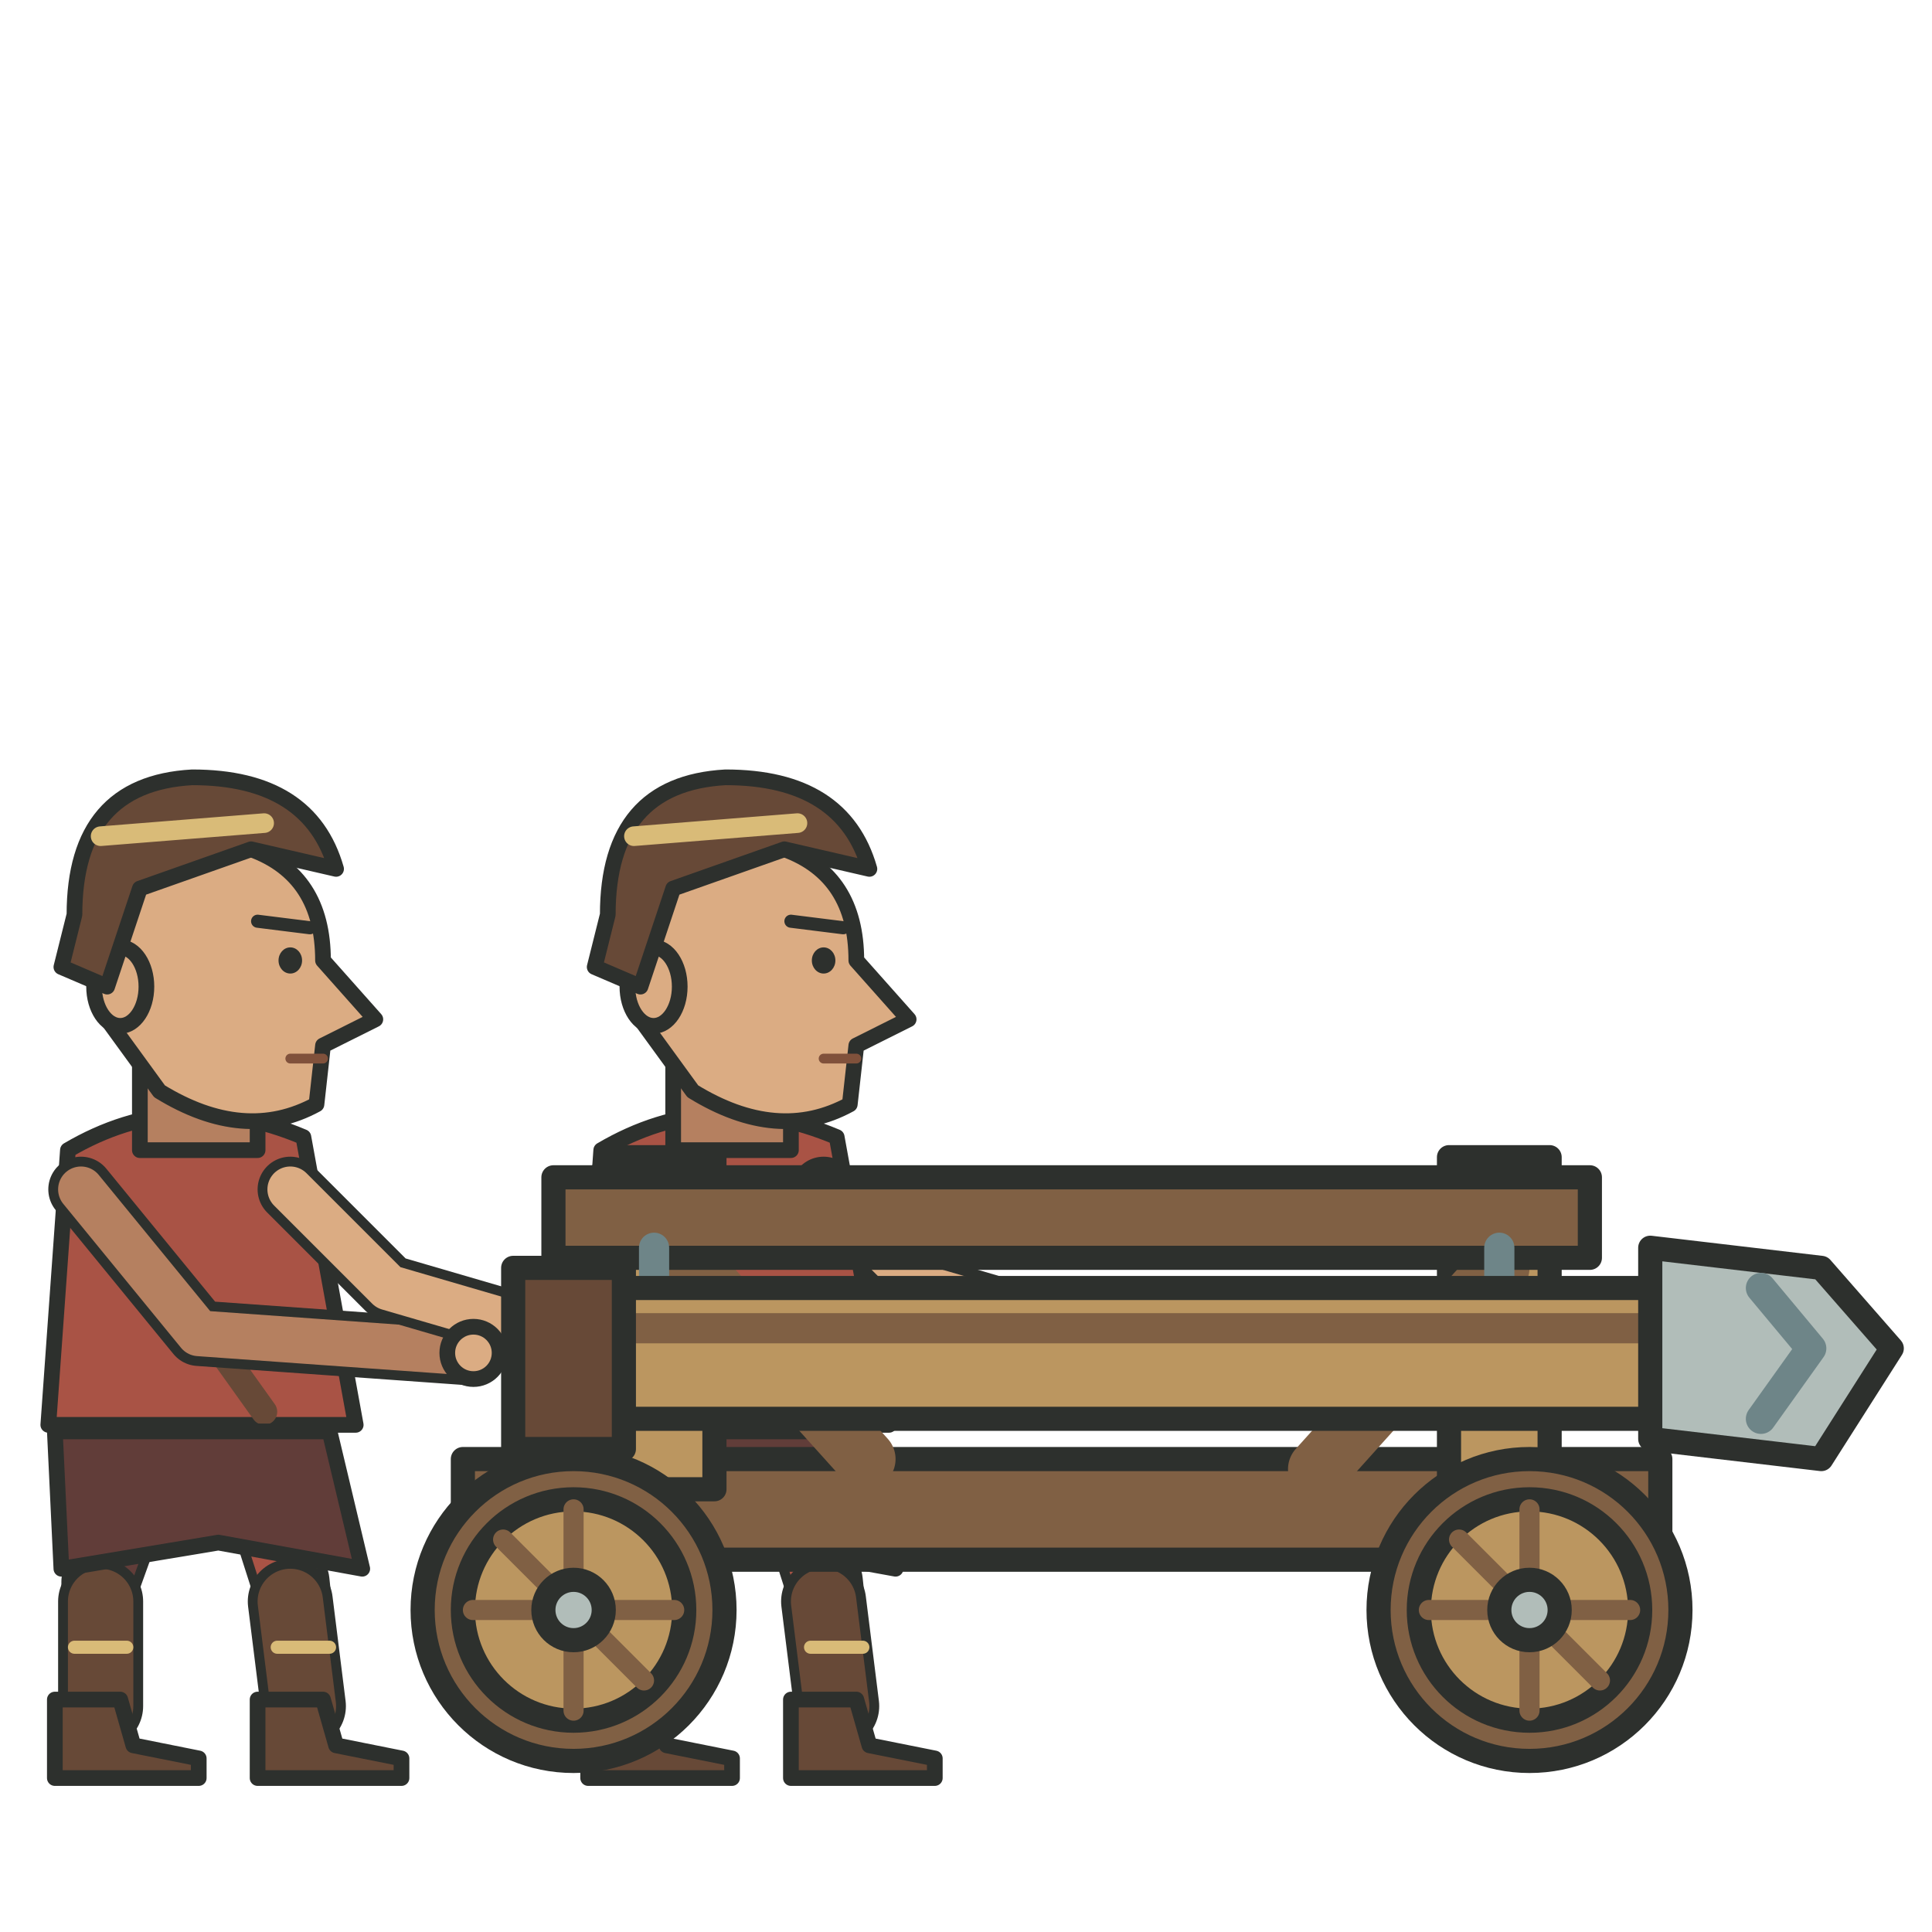
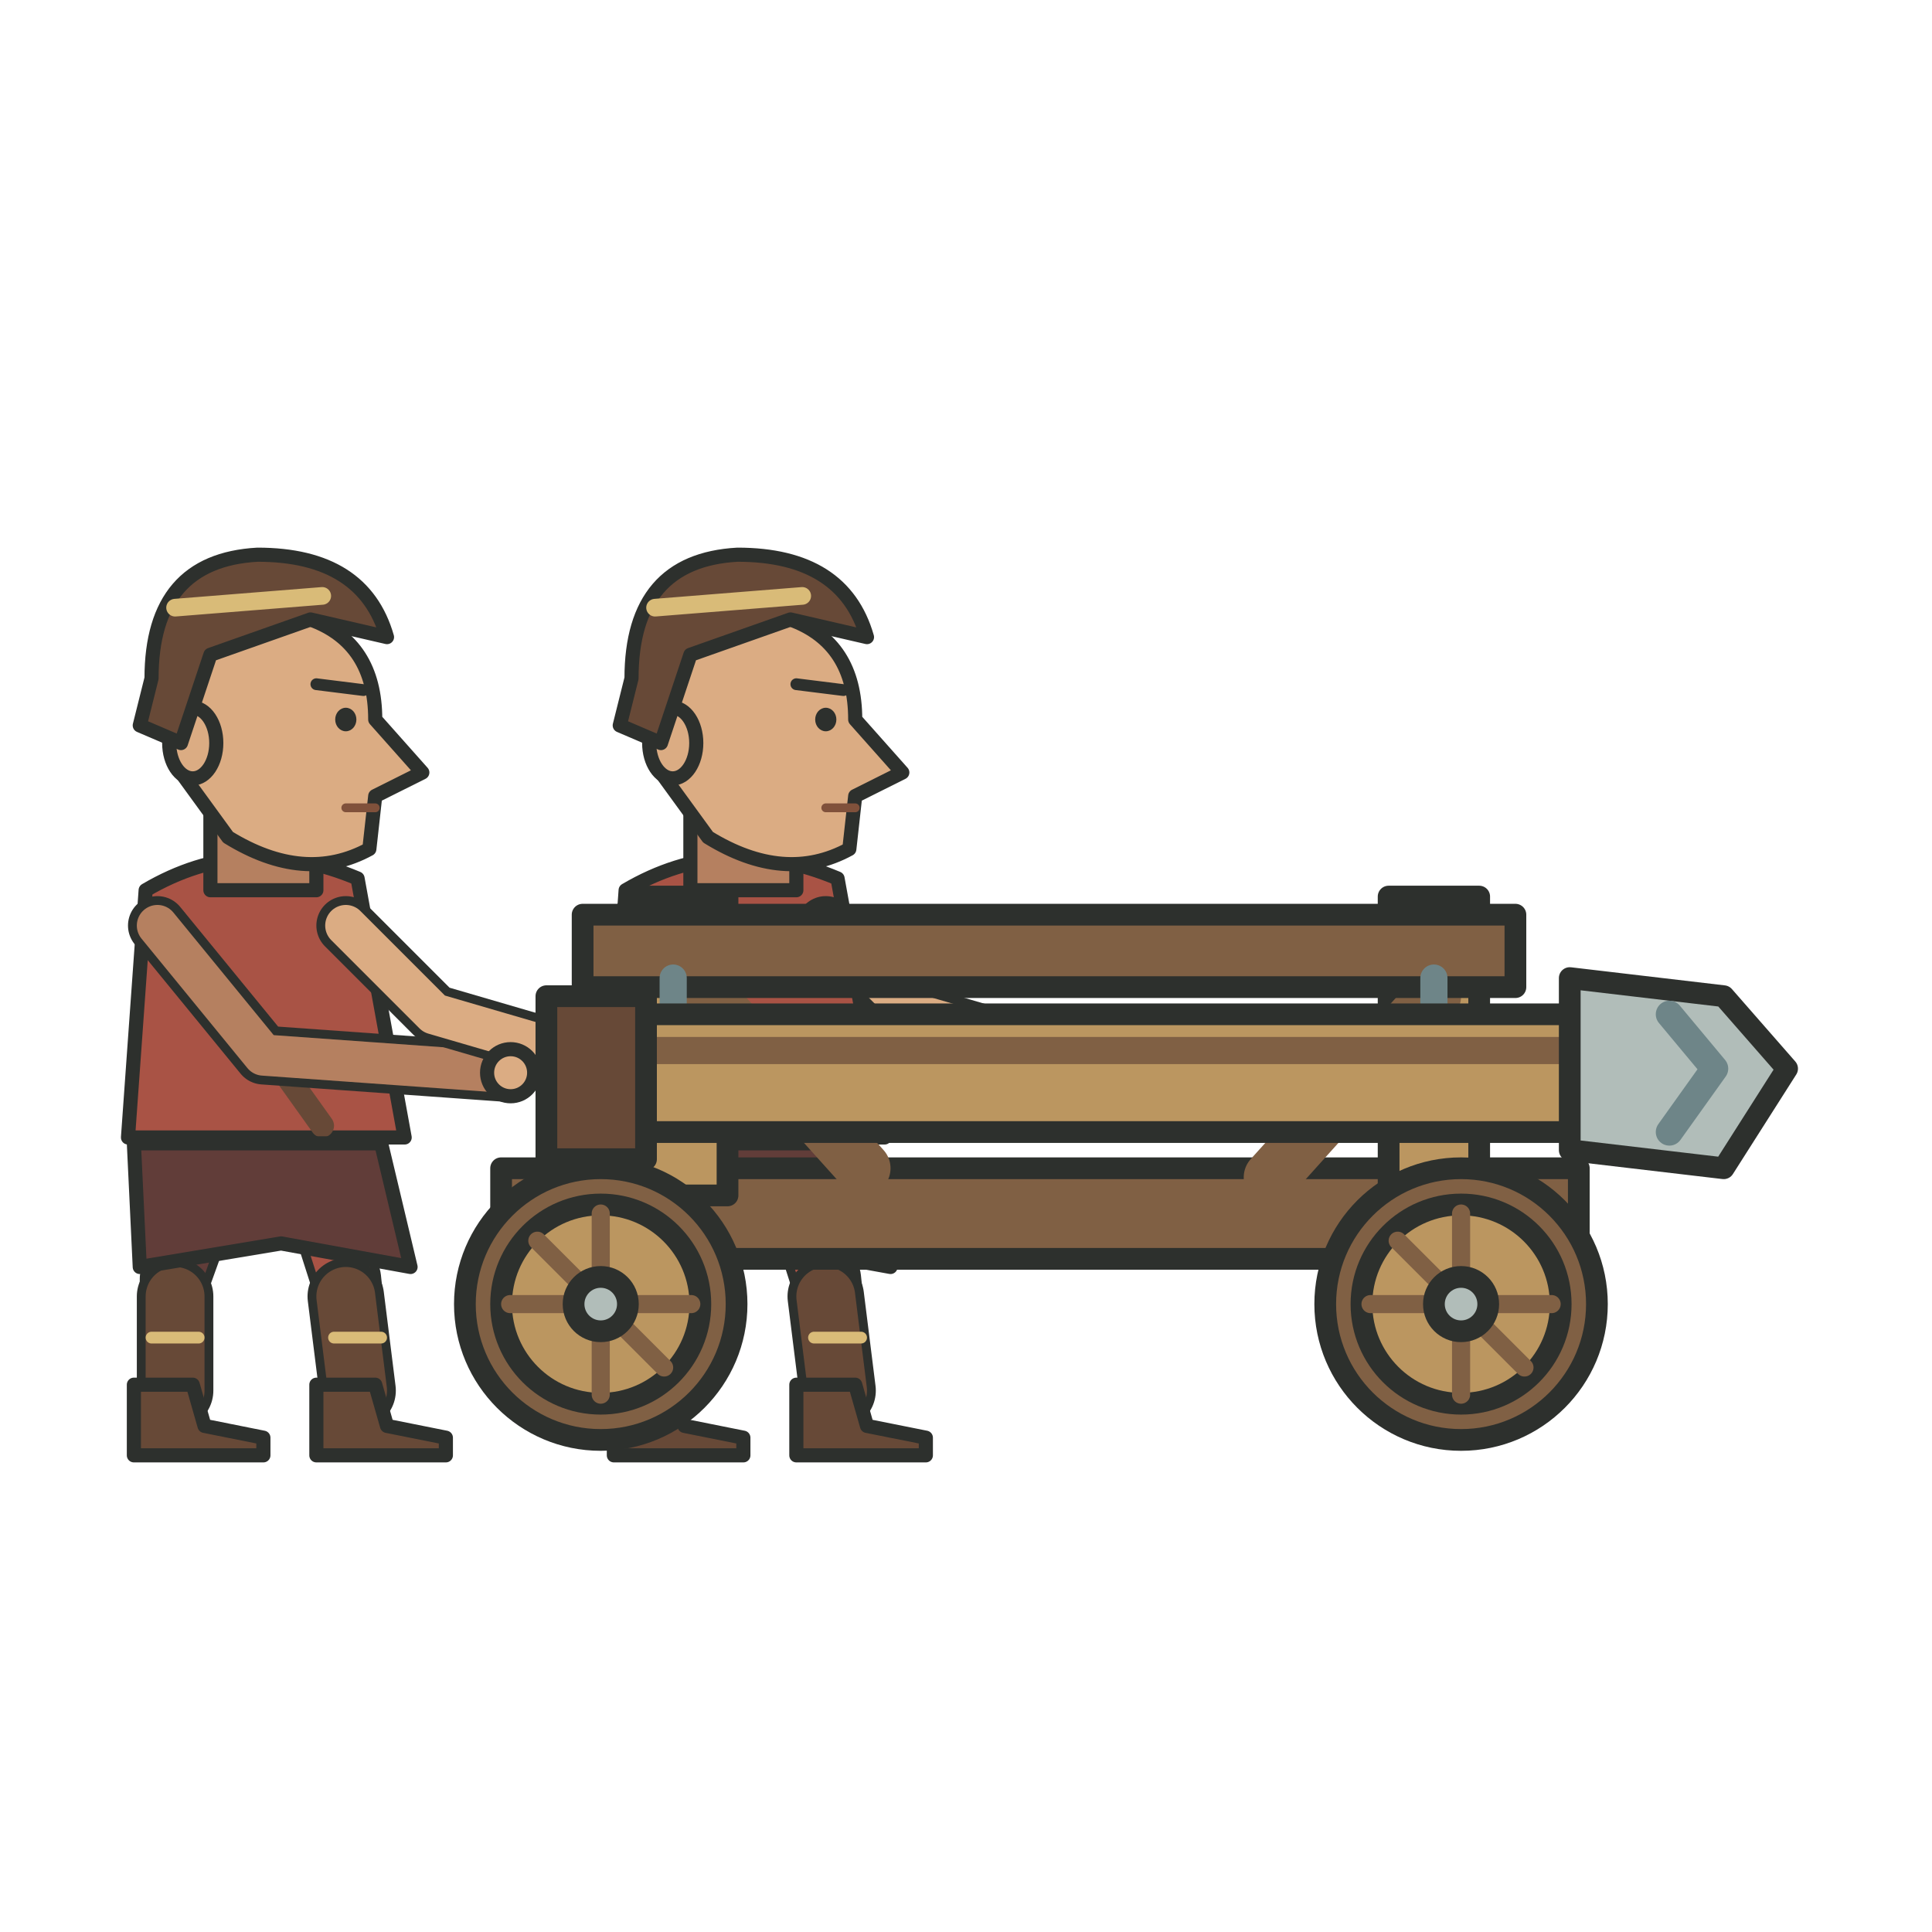
- <svg xmlns="http://www.w3.org/2000/svg" width="192" height="192" viewBox="0 0 192 192">
-   <g transform="translate(-42 61) scale(.65)">
-     <path d="M89 123L80 148 80 167" fill="none" stroke="#2d302d" stroke-width="12" stroke-linejoin="round" stroke-linecap="round" />
-     <path d="M89 123L80 148 80 167" fill="none" stroke="#613d39" stroke-width="9" stroke-linejoin="round" stroke-linecap="round" />
-     <path d="M80 151L80 167" fill="none" stroke="#2d302d" stroke-width="13" stroke-linejoin="round" stroke-linecap="round" />
-     <path d="M80 151L80 167" fill="none" stroke="#674937" stroke-width="10" stroke-linejoin="round" stroke-linecap="round" />
-     <path d="M76 158h8" fill="none" stroke="#d9bb78" stroke-width="2" stroke-linejoin="round" stroke-linecap="round" />
-     <g transform="translate(80 176) rotate(0 0 0)">
-       <path d="M-7-10h10l2 7 10 2v3H-7z" fill="#674937" stroke="#2d302d" stroke-width="2.4" stroke-linejoin="round" stroke-linecap="round" />
+ <svg xmlns="http://www.w3.org/2000/svg" width="192" height="192" viewBox="-64 0 320 192">
+   <g transform="translate(100 176) scale(1.5) translate(-100 -176)">
+     <g transform="translate(-42 61) scale(.65)">
+       <path d="M89 123L80 148 80 167" fill="none" stroke="#2d302d" stroke-width="12" stroke-linejoin="round" stroke-linecap="round" />
+       <path d="M89 123L80 148 80 167" fill="none" stroke="#613d39" stroke-width="9" stroke-linejoin="round" stroke-linecap="round" />
+       <path d="M80 151L80 167" fill="none" stroke="#2d302d" stroke-width="13" stroke-linejoin="round" stroke-linecap="round" />
+       <path d="M80 151L80 167" fill="none" stroke="#674937" stroke-width="10" stroke-linejoin="round" stroke-linecap="round" />
+       <path d="M76 158h8" fill="none" stroke="#d9bb78" stroke-width="2" stroke-linejoin="round" stroke-linecap="round" />
+       <g transform="translate(80 176) rotate(0 0 0)">
+         <path d="M-7-10h10l2 7 10 2v3H-7z" fill="#674937" stroke="#2d302d" stroke-width="2.4" stroke-linejoin="round" stroke-linecap="round" />
+       </g>
+       <path d="M101 123L109 148 111 167" fill="none" stroke="#2d302d" stroke-width="12" stroke-linejoin="round" stroke-linecap="round" />
+       <path d="M101 123L109 148 111 167" fill="none" stroke="#a95345" stroke-width="9" stroke-linejoin="round" stroke-linecap="round" />
+       <path d="M109 151L111 167" fill="none" stroke="#2d302d" stroke-width="13" stroke-linejoin="round" stroke-linecap="round" />
+       <path d="M109 151L111 167" fill="none" stroke="#674937" stroke-width="10" stroke-linejoin="round" stroke-linecap="round" />
+       <path d="M107 158h8" fill="none" stroke="#d9bb78" stroke-width="2" stroke-linejoin="round" stroke-linecap="round" />
+       <g transform="translate(111 176) rotate(0 0 0)">
+         <path d="M-7-10h10l2 7 10 2v3H-7z" fill="#674937" stroke="#2d302d" stroke-width="2.4" stroke-linejoin="round" stroke-linecap="round" />
+       </g>
+       <g transform="translate(0 0)">
+         <path d="M75 82q17-10 36-2l8 44H72z" fill="#a95345" stroke="#2d302d" stroke-width="2.4" stroke-linejoin="round" stroke-linecap="round" />
+         <path d="M86 67v15h18V65" fill="#b58060" stroke="#2d302d" stroke-width="2.4" stroke-linejoin="round" stroke-linecap="round" />
+         <path d="M80 44q4-13 23-8 11 4 11 17l8 9-8 4-1 9q-11 6-24-2l-8-11z" fill="#dbac83" stroke="#2d302d" stroke-width="2.4" stroke-linejoin="round" stroke-linecap="round" />
+         <ellipse cx="83" cy="57" rx="4" ry="6" fill="#dbac83" stroke="#2d302d" stroke-width="2.4" />
+         <path d="M104 47l8 1" fill="none" stroke="#2d302d" stroke-width="2" stroke-linejoin="round" stroke-linecap="round" />
+         <ellipse cx="109" cy="53" rx="1.8" ry="2" fill="#2d302d" stroke="none" stroke-width="2.4" />
+         <path d="M109 68h5" fill="none" stroke="#80513b" stroke-width="1.5" stroke-linejoin="round" stroke-linecap="round" />
+         <path d="M76 46q0-20 18-21 18 0 22 14l-13-3-17 6-5 15-7-3z" fill="#674937" stroke="#2d302d" stroke-width="2.4" stroke-linejoin="round" stroke-linecap="round" />
+         <path d="M80 34l25-2" fill="none" stroke="#d9bb78" stroke-width="3" stroke-linejoin="round" stroke-linecap="round" />
+         <path d="M80 87l25 35" fill="none" stroke="#674937" stroke-width="4" stroke-linejoin="round" stroke-linecap="round" />
+         <path d="M73 125h42l5 21-22-4-24 4z" fill="#613d39" stroke="#2d302d" stroke-width="2.4" stroke-linejoin="round" stroke-linecap="round" />
+         <path d="M77 88L95 110 137 113" fill="none" stroke="#2d302d" stroke-width="10" stroke-linejoin="round" stroke-linecap="round" />
+         <path d="M77 88L95 110 137 113" fill="none" stroke="#b58060" stroke-width="7" stroke-linejoin="round" stroke-linecap="round" />
+         <path d="M109 88L124 103 148 110" fill="none" stroke="#2d302d" stroke-width="10" stroke-linejoin="round" stroke-linecap="round" />
+         <path d="M109 88L124 103 148 110" fill="none" stroke="#dbac83" stroke-width="7" stroke-linejoin="round" stroke-linecap="round" />
+         <ellipse cx="148" cy="110" rx="4" ry="4" fill="#dbac83" stroke="#2d302d" stroke-width="2.4" />
+         <ellipse cx="137" cy="113" rx="4" ry="4" fill="#dbac83" stroke="#2d302d" stroke-width="2.4" />
+       </g>
    </g>
-     <path d="M101 123L109 148 111 167" fill="none" stroke="#2d302d" stroke-width="12" stroke-linejoin="round" stroke-linecap="round" />
-     <path d="M101 123L109 148 111 167" fill="none" stroke="#a95345" stroke-width="9" stroke-linejoin="round" stroke-linecap="round" />
-     <path d="M109 151L111 167" fill="none" stroke="#2d302d" stroke-width="13" stroke-linejoin="round" stroke-linecap="round" />
-     <path d="M109 151L111 167" fill="none" stroke="#674937" stroke-width="10" stroke-linejoin="round" stroke-linecap="round" />
-     <path d="M107 158h8" fill="none" stroke="#d9bb78" stroke-width="2" stroke-linejoin="round" stroke-linecap="round" />
-     <g transform="translate(111 176) rotate(0 0 0)">
-       <path d="M-7-10h10l2 7 10 2v3H-7z" fill="#674937" stroke="#2d302d" stroke-width="2.4" stroke-linejoin="round" stroke-linecap="round" />
+     <g transform="translate(11 61) scale(.65)">
+       <path d="M89 123L80 148 80 167" fill="none" stroke="#2d302d" stroke-width="12" stroke-linejoin="round" stroke-linecap="round" />
+       <path d="M89 123L80 148 80 167" fill="none" stroke="#613d39" stroke-width="9" stroke-linejoin="round" stroke-linecap="round" />
+       <path d="M80 151L80 167" fill="none" stroke="#2d302d" stroke-width="13" stroke-linejoin="round" stroke-linecap="round" />
+       <path d="M80 151L80 167" fill="none" stroke="#674937" stroke-width="10" stroke-linejoin="round" stroke-linecap="round" />
+       <path d="M76 158h8" fill="none" stroke="#d9bb78" stroke-width="2" stroke-linejoin="round" stroke-linecap="round" />
+       <g transform="translate(80 176) rotate(0 0 0)">
+         <path d="M-7-10h10l2 7 10 2v3H-7z" fill="#674937" stroke="#2d302d" stroke-width="2.4" stroke-linejoin="round" stroke-linecap="round" />
+       </g>
+       <path d="M101 123L109 148 111 167" fill="none" stroke="#2d302d" stroke-width="12" stroke-linejoin="round" stroke-linecap="round" />
+       <path d="M101 123L109 148 111 167" fill="none" stroke="#a95345" stroke-width="9" stroke-linejoin="round" stroke-linecap="round" />
+       <path d="M109 151L111 167" fill="none" stroke="#2d302d" stroke-width="13" stroke-linejoin="round" stroke-linecap="round" />
+       <path d="M109 151L111 167" fill="none" stroke="#674937" stroke-width="10" stroke-linejoin="round" stroke-linecap="round" />
+       <path d="M107 158h8" fill="none" stroke="#d9bb78" stroke-width="2" stroke-linejoin="round" stroke-linecap="round" />
+       <g transform="translate(111 176) rotate(0 0 0)">
+         <path d="M-7-10h10l2 7 10 2v3H-7z" fill="#674937" stroke="#2d302d" stroke-width="2.4" stroke-linejoin="round" stroke-linecap="round" />
+       </g>
+       <g transform="translate(0 0)">
+         <path d="M75 82q17-10 36-2l8 44H72z" fill="#a95345" stroke="#2d302d" stroke-width="2.4" stroke-linejoin="round" stroke-linecap="round" />
+         <path d="M86 67v15h18V65" fill="#b58060" stroke="#2d302d" stroke-width="2.4" stroke-linejoin="round" stroke-linecap="round" />
+         <path d="M80 44q4-13 23-8 11 4 11 17l8 9-8 4-1 9q-11 6-24-2l-8-11z" fill="#dbac83" stroke="#2d302d" stroke-width="2.4" stroke-linejoin="round" stroke-linecap="round" />
+         <ellipse cx="83" cy="57" rx="4" ry="6" fill="#dbac83" stroke="#2d302d" stroke-width="2.4" />
+         <path d="M104 47l8 1" fill="none" stroke="#2d302d" stroke-width="2" stroke-linejoin="round" stroke-linecap="round" />
+         <ellipse cx="109" cy="53" rx="1.8" ry="2" fill="#2d302d" stroke="none" stroke-width="2.4" />
+         <path d="M109 68h5" fill="none" stroke="#80513b" stroke-width="1.5" stroke-linejoin="round" stroke-linecap="round" />
+         <path d="M76 46q0-20 18-21 18 0 22 14l-13-3-17 6-5 15-7-3z" fill="#674937" stroke="#2d302d" stroke-width="2.4" stroke-linejoin="round" stroke-linecap="round" />
+         <path d="M80 34l25-2" fill="none" stroke="#d9bb78" stroke-width="3" stroke-linejoin="round" stroke-linecap="round" />
+         <path d="M80 87l25 35" fill="none" stroke="#674937" stroke-width="4" stroke-linejoin="round" stroke-linecap="round" />
+         <path d="M73 125h42l5 21-22-4-24 4z" fill="#613d39" stroke="#2d302d" stroke-width="2.4" stroke-linejoin="round" stroke-linecap="round" />
+         <path d="M77 88L95 110 137 113" fill="none" stroke="#2d302d" stroke-width="10" stroke-linejoin="round" stroke-linecap="round" />
+         <path d="M77 88L95 110 137 113" fill="none" stroke="#b58060" stroke-width="7" stroke-linejoin="round" stroke-linecap="round" />
+         <path d="M109 88L124 103 148 110" fill="none" stroke="#2d302d" stroke-width="10" stroke-linejoin="round" stroke-linecap="round" />
+         <path d="M109 88L124 103 148 110" fill="none" stroke="#dbac83" stroke-width="7" stroke-linejoin="round" stroke-linecap="round" />
+         <ellipse cx="148" cy="110" rx="4" ry="4" fill="#dbac83" stroke="#2d302d" stroke-width="2.4" />
+         <ellipse cx="137" cy="113" rx="4" ry="4" fill="#dbac83" stroke="#2d302d" stroke-width="2.4" />
+       </g>
    </g>
+     <path d="M46 145h119v10H46z" fill="#806044" stroke="#2d302d" stroke-width="2.4" stroke-linejoin="round" stroke-linecap="round" />
+     <path d="M61 115h10v33H61zM144 115h10v33h-10z" fill="#bb9660" stroke="#2d302d" stroke-width="2.4" stroke-linejoin="round" stroke-linecap="round" />
+     <path d="M68 125l18 20M149 126l-18 20" fill="none" stroke="#806044" stroke-width="6" stroke-linejoin="round" stroke-linecap="round" />
+     <path d="M55 117h103v8H55z" fill="#806044" stroke="#2d302d" stroke-width="2.4" stroke-linejoin="round" stroke-linecap="round" />
+     <path d="M65 124v14M149 124v14" fill="none" stroke="#6e8588" stroke-width="3" stroke-linejoin="round" stroke-linecap="round" />
    <g transform="translate(0 0)">
-       <path d="M75 82q17-10 36-2l8 44H72z" fill="#a95345" stroke="#2d302d" stroke-width="2.4" stroke-linejoin="round" stroke-linecap="round" />
-       <path d="M86 67v15h18V65" fill="#b58060" stroke="#2d302d" stroke-width="2.4" stroke-linejoin="round" stroke-linecap="round" />
-       <path d="M80 44q4-13 23-8 11 4 11 17l8 9-8 4-1 9q-11 6-24-2l-8-11z" fill="#dbac83" stroke="#2d302d" stroke-width="2.4" stroke-linejoin="round" stroke-linecap="round" />
-       <ellipse cx="83" cy="57" rx="4" ry="6" fill="#dbac83" stroke="#2d302d" stroke-width="2.4" />
-       <path d="M104 47l8 1" fill="none" stroke="#2d302d" stroke-width="2" stroke-linejoin="round" stroke-linecap="round" />
-       <ellipse cx="109" cy="53" rx="1.8" ry="2" fill="#2d302d" stroke="none" stroke-width="2.4" />
-       <path d="M109 68h5" fill="none" stroke="#80513b" stroke-width="1.5" stroke-linejoin="round" stroke-linecap="round" />
-       <path d="M76 46q0-20 18-21 18 0 22 14l-13-3-17 6-5 15-7-3z" fill="#674937" stroke="#2d302d" stroke-width="2.4" stroke-linejoin="round" stroke-linecap="round" />
-       <path d="M80 34l25-2" fill="none" stroke="#d9bb78" stroke-width="3" stroke-linejoin="round" stroke-linecap="round" />
-       <path d="M80 87l25 35" fill="none" stroke="#674937" stroke-width="4" stroke-linejoin="round" stroke-linecap="round" />
-       <path d="M73 125h42l5 21-22-4-24 4z" fill="#613d39" stroke="#2d302d" stroke-width="2.4" stroke-linejoin="round" stroke-linecap="round" />
-       <path d="M77 88L95 110 137 113" fill="none" stroke="#2d302d" stroke-width="10" stroke-linejoin="round" stroke-linecap="round" />
-       <path d="M77 88L95 110 137 113" fill="none" stroke="#b58060" stroke-width="7" stroke-linejoin="round" stroke-linecap="round" />
-       <path d="M109 88L124 103 148 110" fill="none" stroke="#2d302d" stroke-width="10" stroke-linejoin="round" stroke-linecap="round" />
-       <path d="M109 88L124 103 148 110" fill="none" stroke="#dbac83" stroke-width="7" stroke-linejoin="round" stroke-linecap="round" />
-       <ellipse cx="148" cy="110" rx="4" ry="4" fill="#dbac83" stroke="#2d302d" stroke-width="2.4" />
-       <ellipse cx="137" cy="113" rx="4" ry="4" fill="#dbac83" stroke="#2d302d" stroke-width="2.4" />
+       <path d="M57 128h113l13 6-13 7H57z" fill="#bb9660" stroke="#2d302d" stroke-width="2.4" stroke-linejoin="round" stroke-linecap="round" />
+       <path d="M62 132h102" fill="none" stroke="#806044" stroke-width="3" stroke-linejoin="round" stroke-linecap="round" />
+       <path d="M164 124l17 2 7 8-7 11-17-2z" fill="#b1bdb9" stroke="#2d302d" stroke-width="2.4" stroke-linejoin="round" stroke-linecap="round" />
+       <path d="M175 128l5 6-5 7" fill="none" stroke="#6e8588" stroke-width="3" stroke-linejoin="round" stroke-linecap="round" />
+       <path d="M51 126h11v18H51z" fill="#674937" stroke="#2d302d" stroke-width="2.4" stroke-linejoin="round" stroke-linecap="round" />
    </g>
+     <ellipse cx="57" cy="160" rx="15" ry="15" fill="#806044" stroke="#2d302d" stroke-width="2.4" />
+     <ellipse cx="57" cy="160" rx="11" ry="11" fill="#bb9660" stroke="#2d302d" stroke-width="2.4" />
+     <g transform="rotate(0 57 160)">
+       <path d="M47 160h20M57 150v20M50 153l14 14" fill="none" stroke="#806044" stroke-width="2" stroke-linejoin="round" stroke-linecap="round" />
+     </g>
+     <ellipse cx="57" cy="160" rx="3" ry="3" fill="#b1bdb9" stroke="#2d302d" stroke-width="2.4" />
+     <ellipse cx="152" cy="160" rx="15" ry="15" fill="#806044" stroke="#2d302d" stroke-width="2.4" />
+     <ellipse cx="152" cy="160" rx="11" ry="11" fill="#bb9660" stroke="#2d302d" stroke-width="2.4" />
+     <g transform="rotate(0 152 160)">
+       <path d="M142 160h20M152 150v20M145 153l14 14" fill="none" stroke="#806044" stroke-width="2" stroke-linejoin="round" stroke-linecap="round" />
+     </g>
+     <ellipse cx="152" cy="160" rx="3" ry="3" fill="#b1bdb9" stroke="#2d302d" stroke-width="2.4" />
  </g>
-   <g transform="translate(11 61) scale(.65)">
-     <path d="M89 123L80 148 80 167" fill="none" stroke="#2d302d" stroke-width="12" stroke-linejoin="round" stroke-linecap="round" />
-     <path d="M89 123L80 148 80 167" fill="none" stroke="#613d39" stroke-width="9" stroke-linejoin="round" stroke-linecap="round" />
-     <path d="M80 151L80 167" fill="none" stroke="#2d302d" stroke-width="13" stroke-linejoin="round" stroke-linecap="round" />
-     <path d="M80 151L80 167" fill="none" stroke="#674937" stroke-width="10" stroke-linejoin="round" stroke-linecap="round" />
-     <path d="M76 158h8" fill="none" stroke="#d9bb78" stroke-width="2" stroke-linejoin="round" stroke-linecap="round" />
-     <g transform="translate(80 176) rotate(0 0 0)">
-       <path d="M-7-10h10l2 7 10 2v3H-7z" fill="#674937" stroke="#2d302d" stroke-width="2.4" stroke-linejoin="round" stroke-linecap="round" />
-     </g>
-     <path d="M101 123L109 148 111 167" fill="none" stroke="#2d302d" stroke-width="12" stroke-linejoin="round" stroke-linecap="round" />
-     <path d="M101 123L109 148 111 167" fill="none" stroke="#a95345" stroke-width="9" stroke-linejoin="round" stroke-linecap="round" />
-     <path d="M109 151L111 167" fill="none" stroke="#2d302d" stroke-width="13" stroke-linejoin="round" stroke-linecap="round" />
-     <path d="M109 151L111 167" fill="none" stroke="#674937" stroke-width="10" stroke-linejoin="round" stroke-linecap="round" />
-     <path d="M107 158h8" fill="none" stroke="#d9bb78" stroke-width="2" stroke-linejoin="round" stroke-linecap="round" />
-     <g transform="translate(111 176) rotate(0 0 0)">
-       <path d="M-7-10h10l2 7 10 2v3H-7z" fill="#674937" stroke="#2d302d" stroke-width="2.4" stroke-linejoin="round" stroke-linecap="round" />
-     </g>
-     <g transform="translate(0 0)">
-       <path d="M75 82q17-10 36-2l8 44H72z" fill="#a95345" stroke="#2d302d" stroke-width="2.4" stroke-linejoin="round" stroke-linecap="round" />
-       <path d="M86 67v15h18V65" fill="#b58060" stroke="#2d302d" stroke-width="2.4" stroke-linejoin="round" stroke-linecap="round" />
-       <path d="M80 44q4-13 23-8 11 4 11 17l8 9-8 4-1 9q-11 6-24-2l-8-11z" fill="#dbac83" stroke="#2d302d" stroke-width="2.4" stroke-linejoin="round" stroke-linecap="round" />
-       <ellipse cx="83" cy="57" rx="4" ry="6" fill="#dbac83" stroke="#2d302d" stroke-width="2.4" />
-       <path d="M104 47l8 1" fill="none" stroke="#2d302d" stroke-width="2" stroke-linejoin="round" stroke-linecap="round" />
-       <ellipse cx="109" cy="53" rx="1.8" ry="2" fill="#2d302d" stroke="none" stroke-width="2.4" />
-       <path d="M109 68h5" fill="none" stroke="#80513b" stroke-width="1.5" stroke-linejoin="round" stroke-linecap="round" />
-       <path d="M76 46q0-20 18-21 18 0 22 14l-13-3-17 6-5 15-7-3z" fill="#674937" stroke="#2d302d" stroke-width="2.4" stroke-linejoin="round" stroke-linecap="round" />
-       <path d="M80 34l25-2" fill="none" stroke="#d9bb78" stroke-width="3" stroke-linejoin="round" stroke-linecap="round" />
-       <path d="M80 87l25 35" fill="none" stroke="#674937" stroke-width="4" stroke-linejoin="round" stroke-linecap="round" />
-       <path d="M73 125h42l5 21-22-4-24 4z" fill="#613d39" stroke="#2d302d" stroke-width="2.4" stroke-linejoin="round" stroke-linecap="round" />
-       <path d="M77 88L95 110 137 113" fill="none" stroke="#2d302d" stroke-width="10" stroke-linejoin="round" stroke-linecap="round" />
-       <path d="M77 88L95 110 137 113" fill="none" stroke="#b58060" stroke-width="7" stroke-linejoin="round" stroke-linecap="round" />
-       <path d="M109 88L124 103 148 110" fill="none" stroke="#2d302d" stroke-width="10" stroke-linejoin="round" stroke-linecap="round" />
-       <path d="M109 88L124 103 148 110" fill="none" stroke="#dbac83" stroke-width="7" stroke-linejoin="round" stroke-linecap="round" />
-       <ellipse cx="148" cy="110" rx="4" ry="4" fill="#dbac83" stroke="#2d302d" stroke-width="2.4" />
-       <ellipse cx="137" cy="113" rx="4" ry="4" fill="#dbac83" stroke="#2d302d" stroke-width="2.4" />
-     </g>
-   </g>
-   <path d="M46 145h119v10H46z" fill="#806044" stroke="#2d302d" stroke-width="2.4" stroke-linejoin="round" stroke-linecap="round" />
-   <path d="M61 115h10v33H61zM144 115h10v33h-10z" fill="#bb9660" stroke="#2d302d" stroke-width="2.4" stroke-linejoin="round" stroke-linecap="round" />
-   <path d="M68 125l18 20M149 126l-18 20" fill="none" stroke="#806044" stroke-width="6" stroke-linejoin="round" stroke-linecap="round" />
-   <path d="M55 117h103v8H55z" fill="#806044" stroke="#2d302d" stroke-width="2.4" stroke-linejoin="round" stroke-linecap="round" />
-   <path d="M65 124v14M149 124v14" fill="none" stroke="#6e8588" stroke-width="3" stroke-linejoin="round" stroke-linecap="round" />
-   <g transform="translate(0 0)">
-     <path d="M57 128h113l13 6-13 7H57z" fill="#bb9660" stroke="#2d302d" stroke-width="2.4" stroke-linejoin="round" stroke-linecap="round" />
-     <path d="M62 132h102" fill="none" stroke="#806044" stroke-width="3" stroke-linejoin="round" stroke-linecap="round" />
-     <path d="M164 124l17 2 7 8-7 11-17-2z" fill="#b1bdb9" stroke="#2d302d" stroke-width="2.4" stroke-linejoin="round" stroke-linecap="round" />
-     <path d="M175 128l5 6-5 7" fill="none" stroke="#6e8588" stroke-width="3" stroke-linejoin="round" stroke-linecap="round" />
-     <path d="M51 126h11v18H51z" fill="#674937" stroke="#2d302d" stroke-width="2.4" stroke-linejoin="round" stroke-linecap="round" />
-   </g>
-   <ellipse cx="57" cy="160" rx="15" ry="15" fill="#806044" stroke="#2d302d" stroke-width="2.4" />
-   <ellipse cx="57" cy="160" rx="11" ry="11" fill="#bb9660" stroke="#2d302d" stroke-width="2.4" />
-   <g transform="rotate(0 57 160)">
-     <path d="M47 160h20M57 150v20M50 153l14 14" fill="none" stroke="#806044" stroke-width="2" stroke-linejoin="round" stroke-linecap="round" />
-   </g>
-   <ellipse cx="57" cy="160" rx="3" ry="3" fill="#b1bdb9" stroke="#2d302d" stroke-width="2.4" />
-   <ellipse cx="152" cy="160" rx="15" ry="15" fill="#806044" stroke="#2d302d" stroke-width="2.4" />
-   <ellipse cx="152" cy="160" rx="11" ry="11" fill="#bb9660" stroke="#2d302d" stroke-width="2.4" />
-   <g transform="rotate(0 152 160)">
-     <path d="M142 160h20M152 150v20M145 153l14 14" fill="none" stroke="#806044" stroke-width="2" stroke-linejoin="round" stroke-linecap="round" />
-   </g>
-   <ellipse cx="152" cy="160" rx="3" ry="3" fill="#b1bdb9" stroke="#2d302d" stroke-width="2.4" />
</svg>
